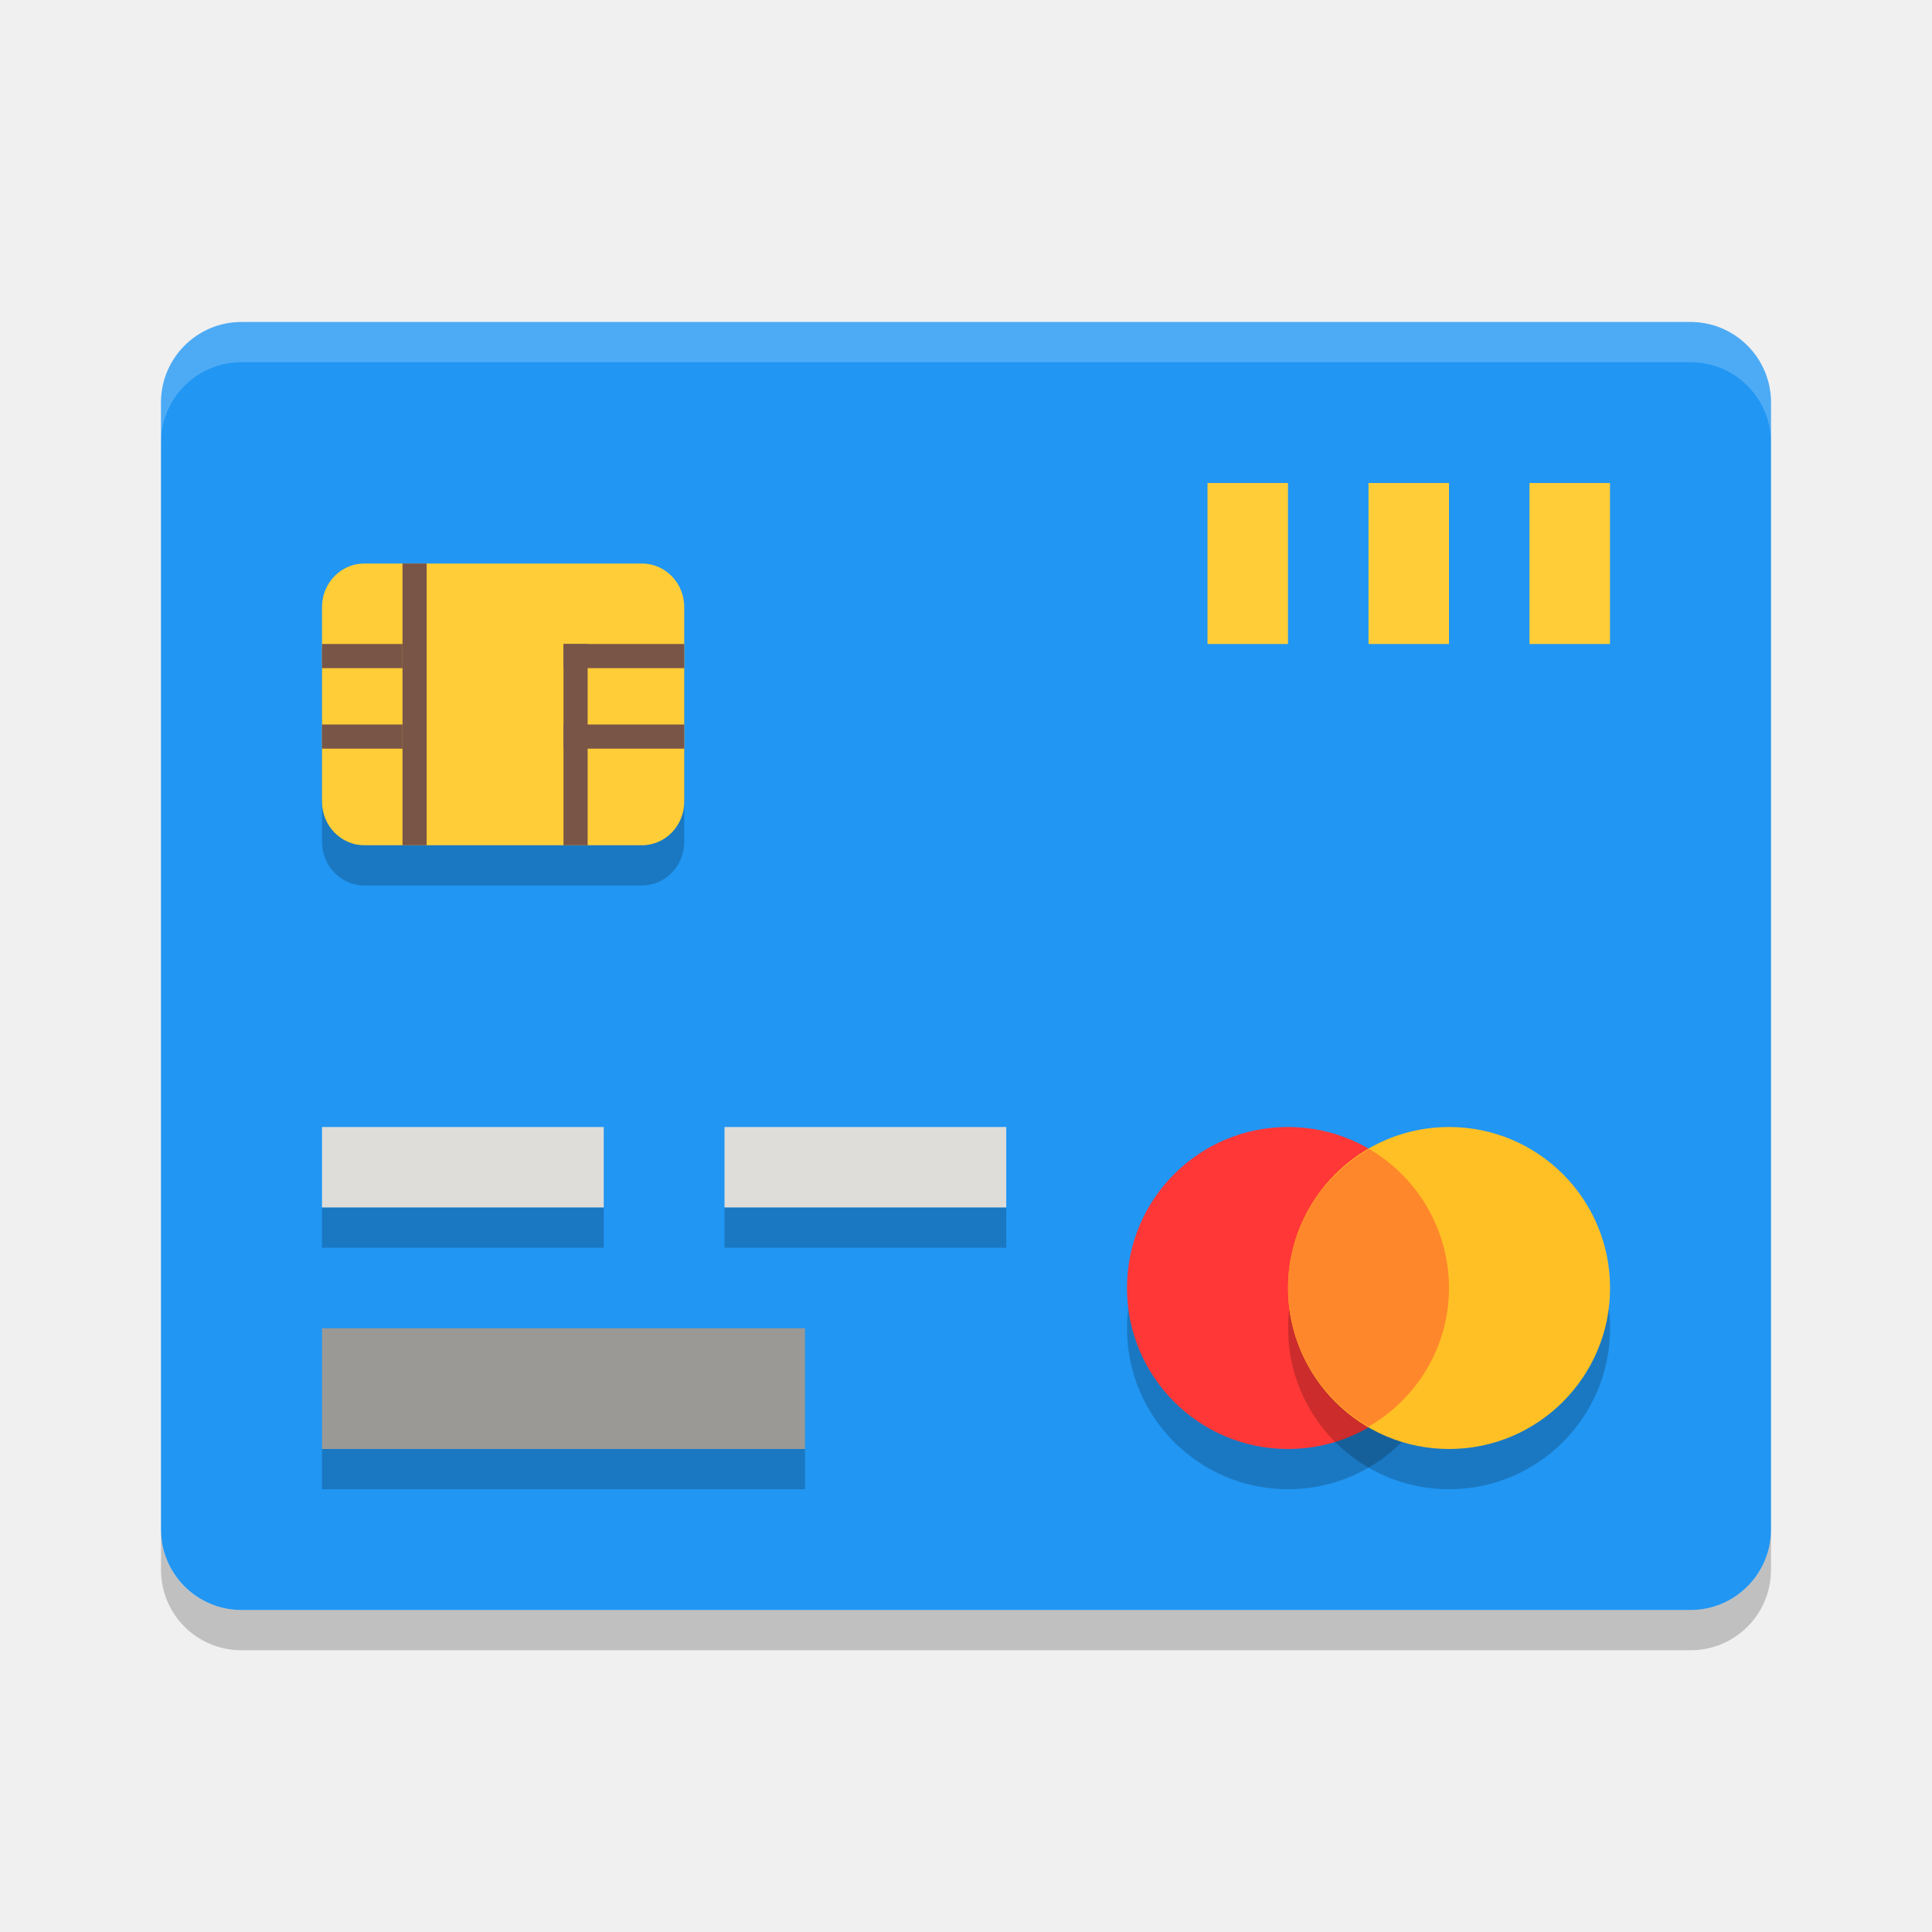
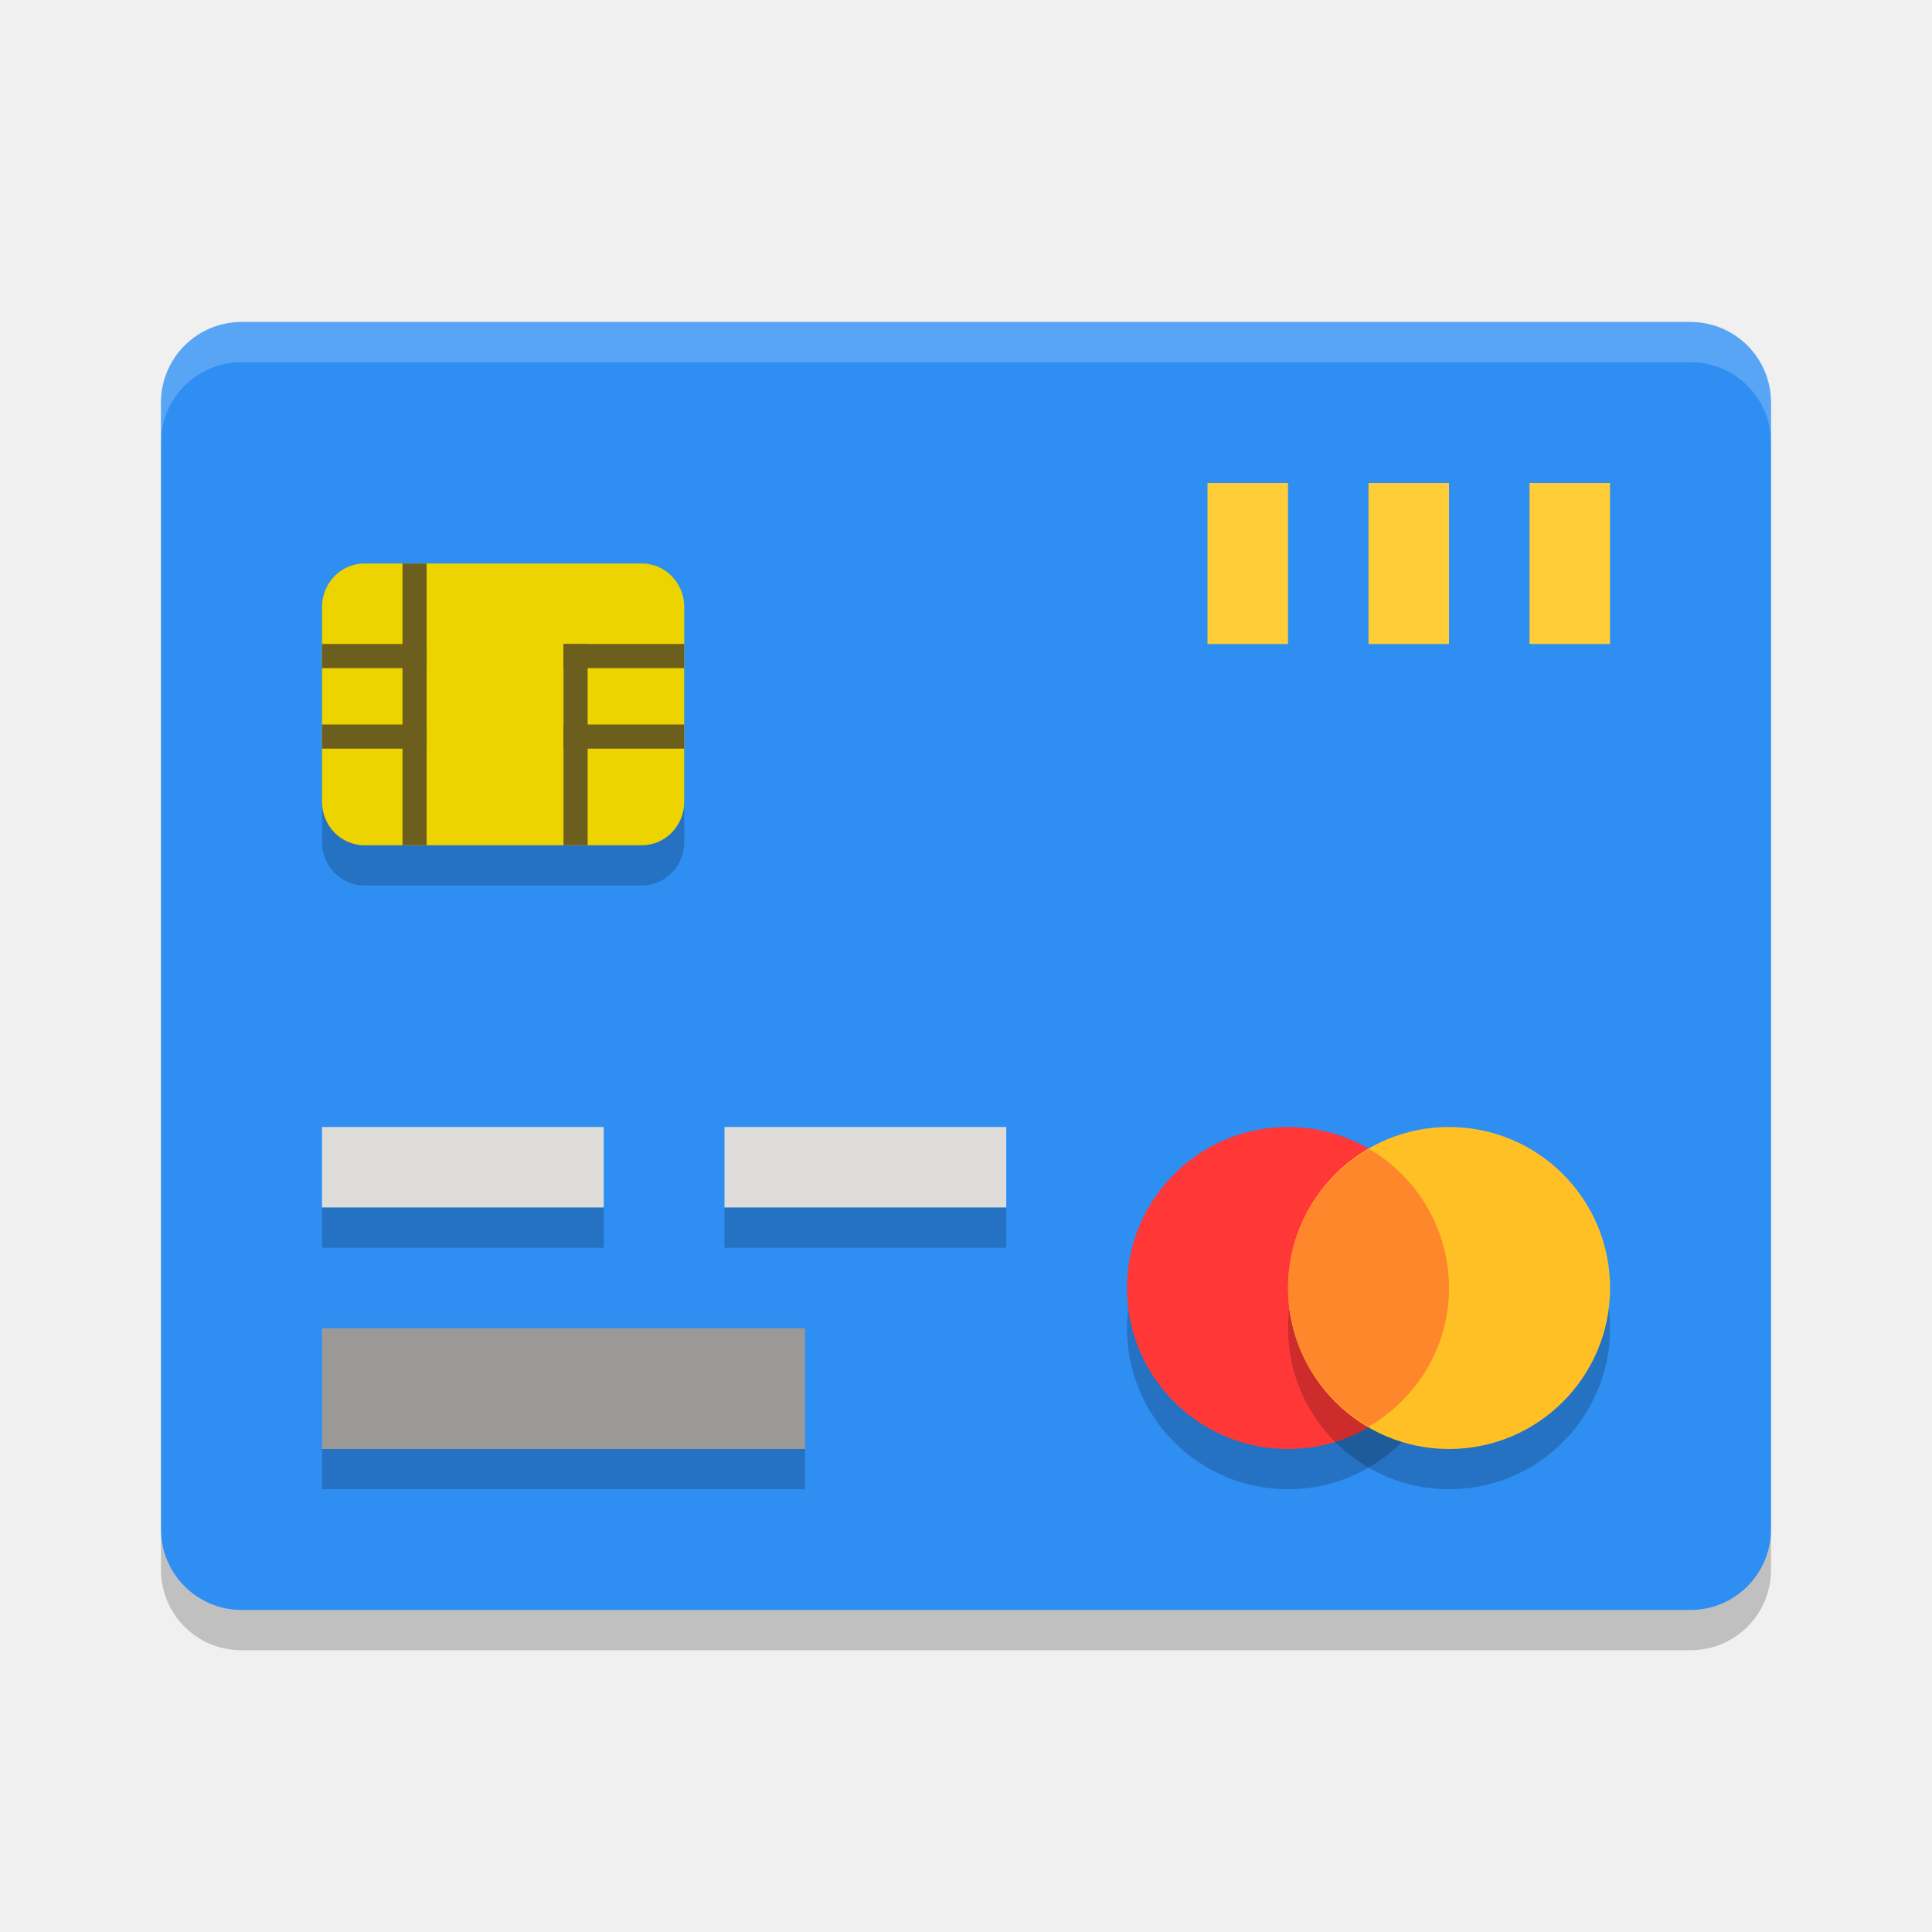
<svg xmlns="http://www.w3.org/2000/svg" width="24" height="24" version="1">
-   <rect style="fill:#2196f3" width="16" height="20" x="-20" y="-22" rx="1" ry="1" transform="matrix(0,-1,-1,0,0,0)" />
+   <rect style="fill:#2f8ef2" width="16" height="20" x="-20" y="-22" rx="1" ry="1" transform="matrix(0,-1,-1,0,0,0)" />
  <path style="opacity:0.2;fill:#ffffff" d="M 3,4 C 2.446,4 2,4.446 2,5 v 0.5 c 0,-0.554 0.446,-1 1,-1 h 18 c 0.554,0 1,0.446 1,1 V 5 C 22,4.446 21.554,4 21,4 Z" />
  <path style="opacity:0.2" d="m 2,19 v 0.5 c 0,0.554 0.446,1 1,1 h 18 c 0.554,0 1,-0.446 1,-1 V 19 c 0,0.554 -0.446,1 -1,1 H 3 C 2.446,20 2,19.554 2,19 Z" />
  <path style="opacity:0.2" d="m 18,16.5 c 0,1.104 -0.895,2 -2,2 C 14.895,18.5 14,17.604 14,16.5 c 0,-1.105 0.895,-2 2,-2 A 2,2 0 0 1 18,16.5 Z m 0,0" />
  <path style="fill:#ff3737" d="m 18,16 c 0,1.104 -0.895,2 -2,2 C 14.895,18 14,17.104 14,16 c 0,-1.105 0.895,-2 2,-2 A 2,2 0 0 1 18,16 Z m 0,0" />
  <path style="opacity:0.2" d="m 20.001,16.5 c 0,1.104 -0.896,2 -2,2 -1.104,0 -2,-0.895 -2,-2 0,-1.105 0.896,-2 2,-2 1.105,0 2,0.895 2,2 z m 0,0" />
  <path style="fill:#ffc025" d="m 20.001,16 c 0,1.104 -0.896,2 -2,2 -1.104,0 -2,-0.895 -2,-2 0,-1.105 0.896,-2 2,-2 1.105,0 2,0.895 2,2 z m 0,0" />
  <path style="fill:#9a9996" d="m 4,16.5 h 6 v 1.5 H 4 Z m 0,0" />
  <path style="fill:#deddda" d="m 4,14 h 3.5 v 1 H 4 Z m 0,0" />
  <rect style="fill:#fecd38" width="1" height="2" x="15" y="6" />
  <rect style="fill:#fecd38" width="1" height="2" x="17" y="6" />
  <rect style="fill:#fecd38" width="1" height="2" x="19" y="6" />
  <rect style="opacity:0.2" width="3.5" height=".5" x="4" y="15" />
  <path style="fill:#deddda" d="m 9,14 h 3.5 v 1 h -3.5 z m 0,0" />
  <rect style="opacity:0.2" width="3.5" height=".5" x="9" y="15" />
  <rect style="opacity:0.2" width="6" height=".5" x="4" y="18" />
  <path style="fill:#ff872b" d="m 17.008,14.273 c -0.599,0.346 -1.008,0.985 -1.008,1.727 0,0.738 0.405,1.376 1,1.723 0.596,-0.346 1,-0.984 1,-1.723 A 2,2 0 0 0 17.008,14.273 Z" />
  <rect style="opacity:0.2" width="3.5" height="4.5" x="7.5" y="-8.5" rx=".541" ry=".526" transform="rotate(90)" />
-   <rect style="fill:#fecd38" width="3.5" height="4.5" x="7" y="-8.5" rx=".541" ry=".526" transform="rotate(90)" />
-   <rect style="fill:#795548" width="1" height=".3" x="4" y="8" />
-   <rect style="fill:#795548" width="1" height=".3" x="4" y="9" />
-   <rect style="fill:#795548" width="1.5" height=".3" x="7" y="9" />
-   <rect style="fill:#795548" width="1.5" height=".3" x="7" y="8" />
-   <rect style="fill:#795548" width=".3" height="3.5" x="5" y="7" />
-   <rect style="fill:#795548" width=".3" height="2.5" x="7" y="8" />
+   <rect style="fill:#edd400" width="3.5" height="4.5" x="7" y="-8.5" rx=".541" ry=".526" transform="rotate(90)" />
+   <rect style="fill:#6c5f1e" width="1.3" height=".3" x="4" y="8" />
+   <rect style="fill:#6c5f1e" width="1.3" height=".3" x="4" y="9" />
+   <rect style="fill:#6c5f1e" width="1.5" height=".3" x="7" y="9" />
+   <rect style="fill:#6c5f1e" width="1.5" height=".3" x="7" y="8" />
+   <rect style="fill:#6c5f1e" width=".3" height="3.5" x="5" y="7" />
+   <rect style="fill:#6c5f1e" width=".3" height="2.5" x="7" y="8" />
</svg>
